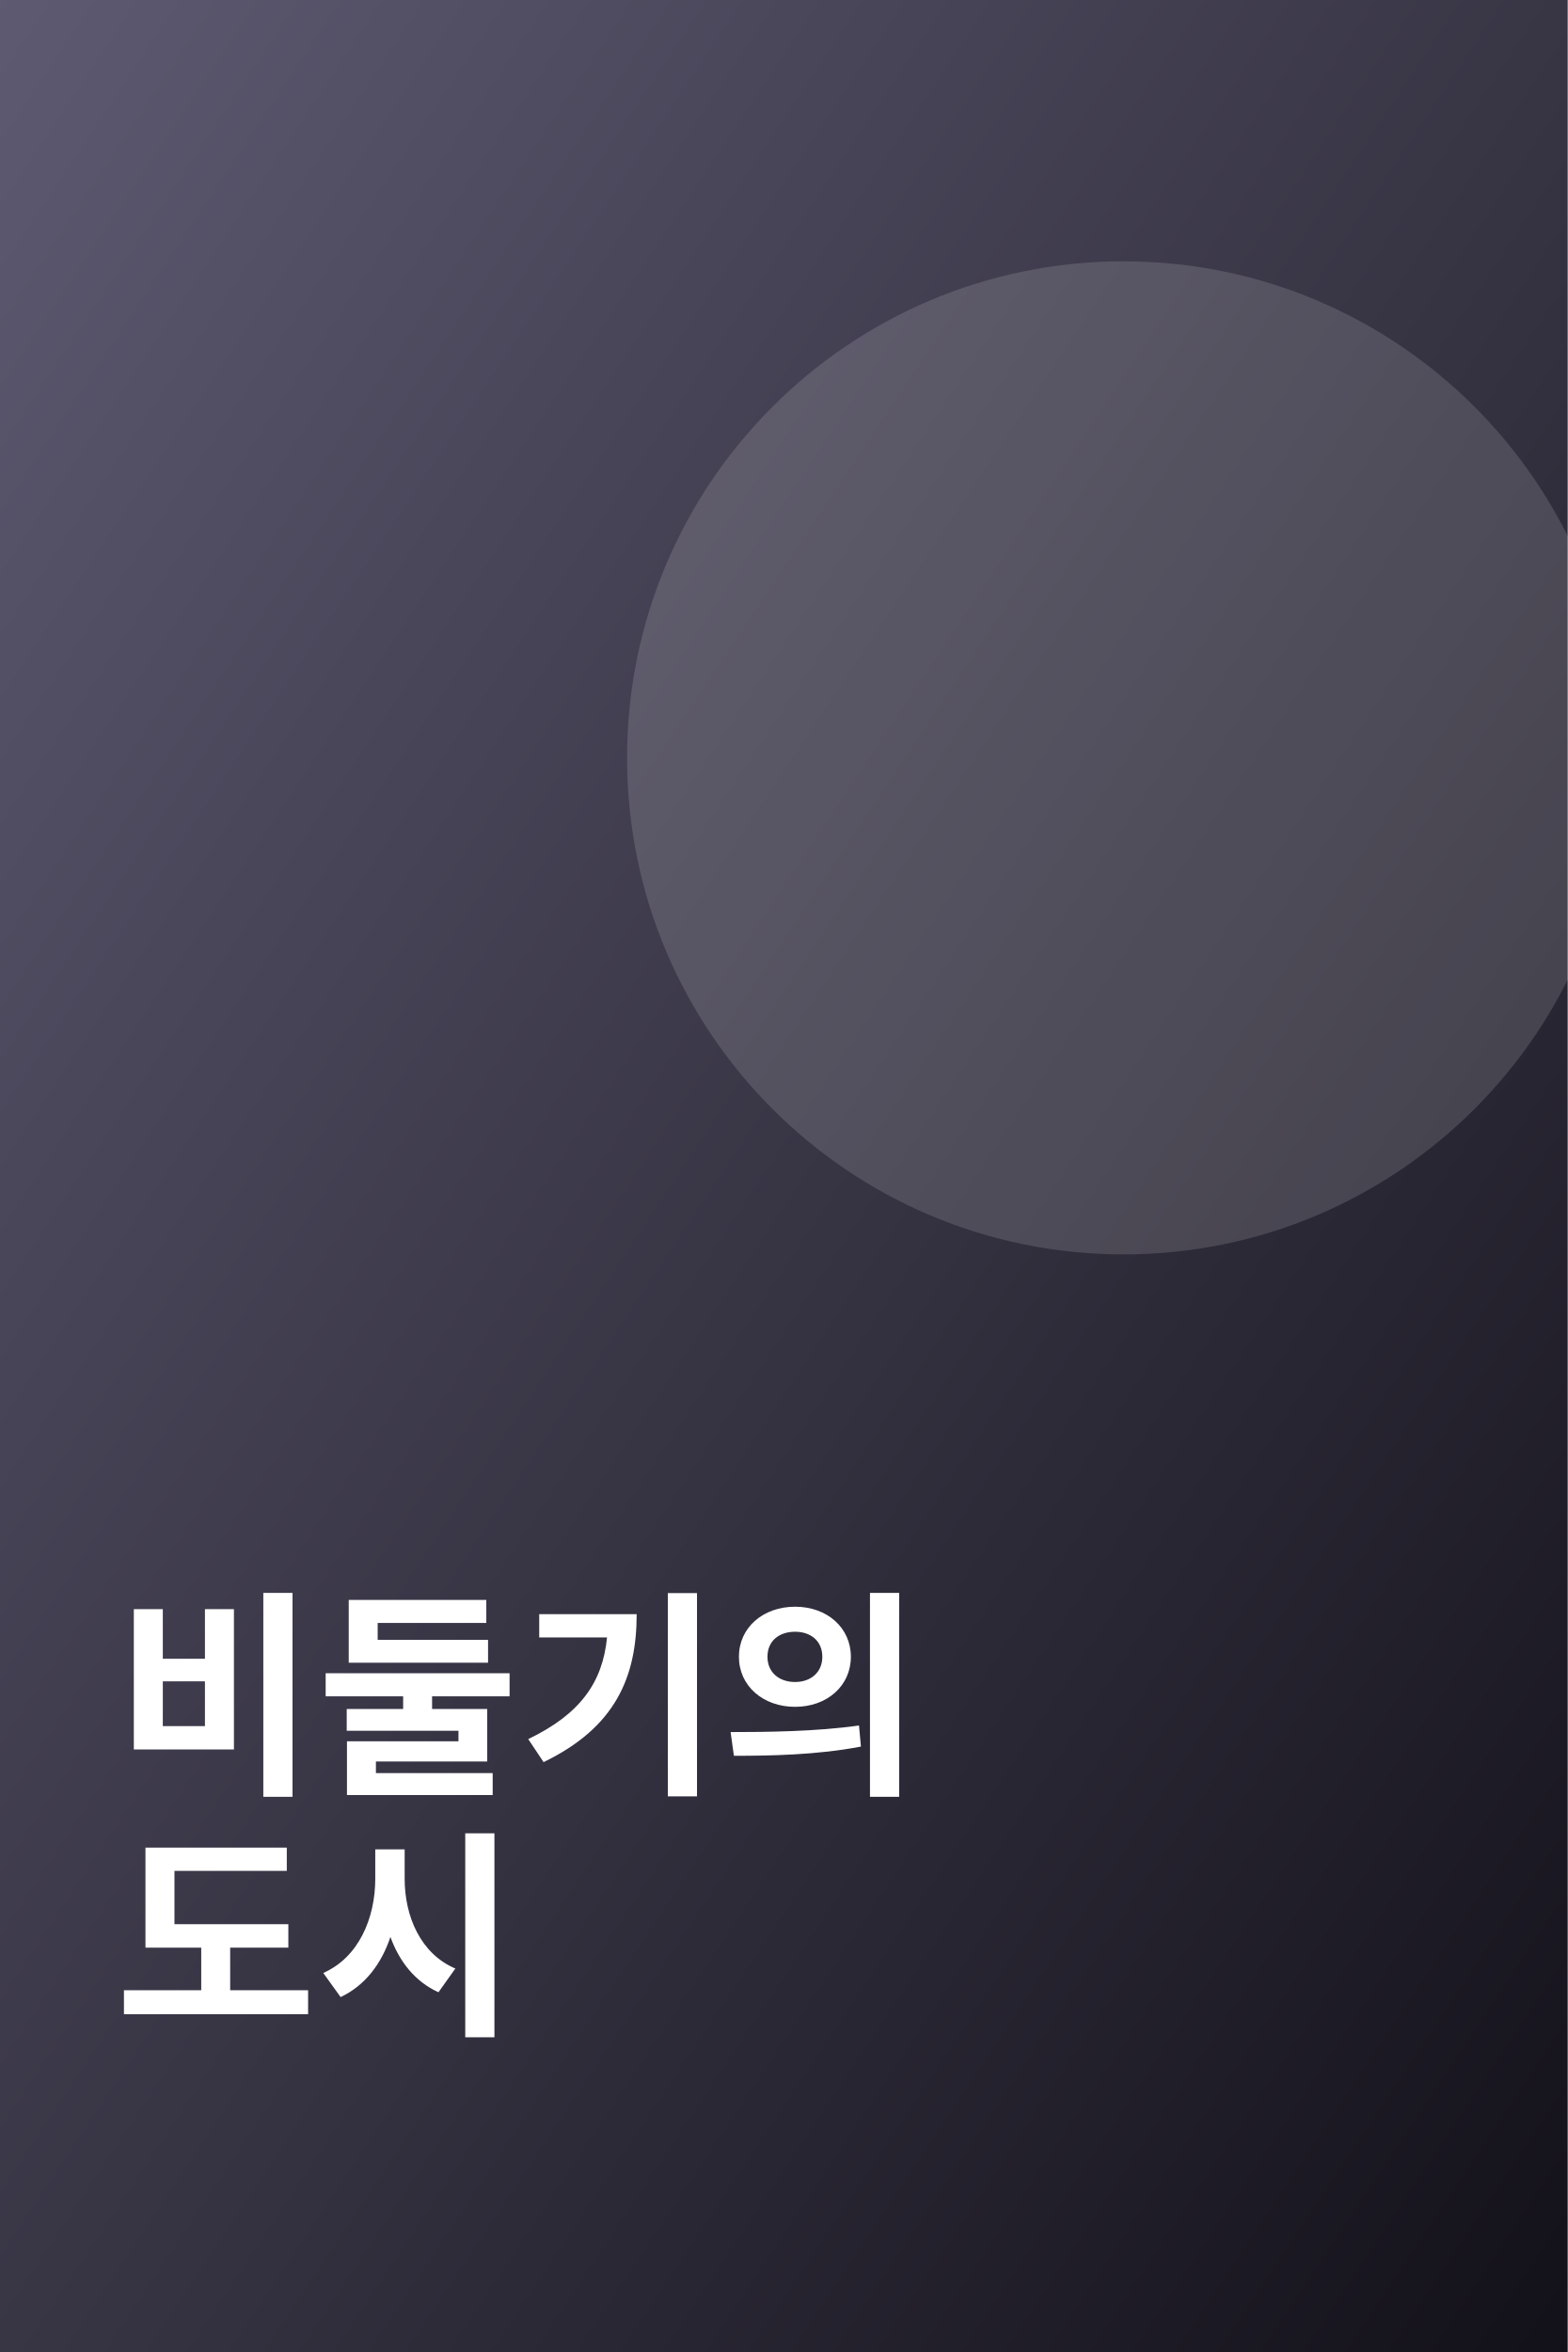
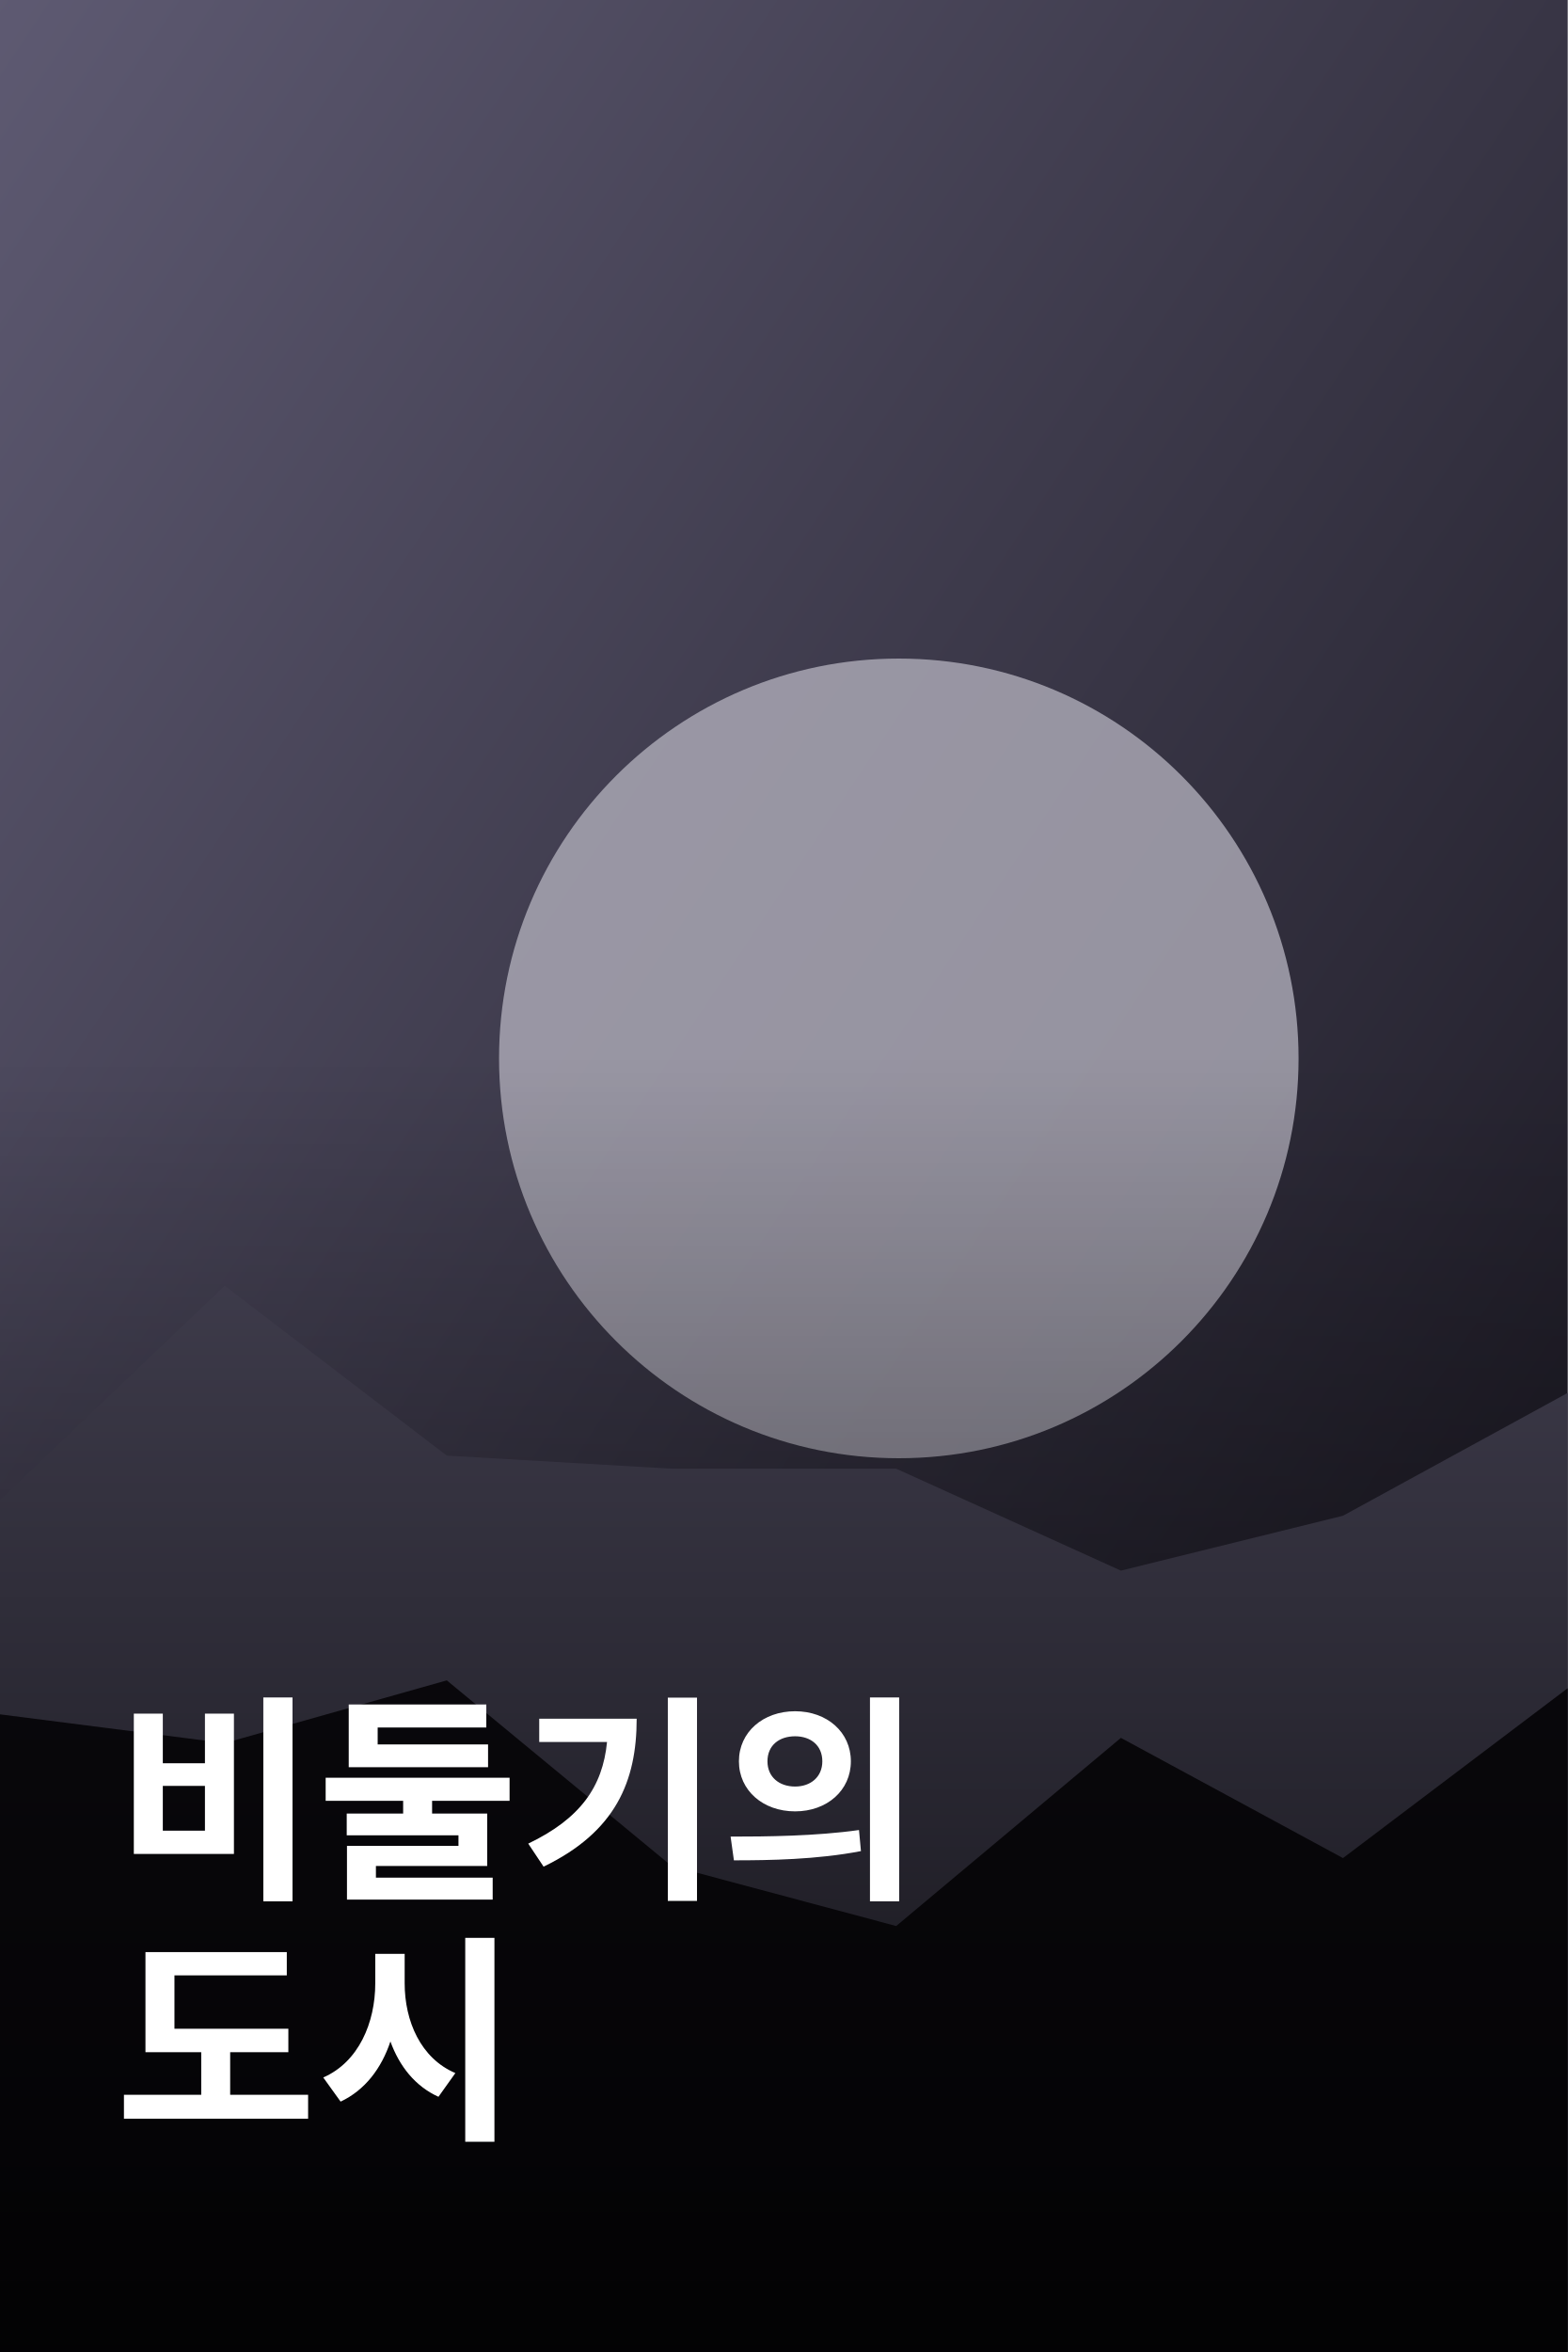
<svg xmlns="http://www.w3.org/2000/svg" viewBox="0 0 600 900">
  <defs>
    <linearGradient id="g" x1="0" y1="0" x2="1" y2="1">
      <stop stop-color="#5e5a72" />
      <stop offset="1" stop-color="#121018" />
    </linearGradient>
+     <linearGradient id="s" x1="0" y1="0" x2="0" y2="1">
+       <stop offset=".45" stop-color="#000" stop-opacity="0" />
+       <stop offset="1" stop-color="#000" stop-opacity=".8" />
+     </linearGradient>
  </defs>
  <rect width="600" height="900" fill="url(#g)" />
-   <circle cx="430" cy="290" r="190" fill="#fff" opacity=".14" />
-   <text x="44" y="680" font-family="sans-serif" font-size="84" font-weight="800" fill="#fff">비둘기의</text>
-   <text x="44" y="772" font-family="sans-serif" font-size="84" font-weight="800" fill="#fff">도시</text>
+   <circle cx="344" cy="405" r="153" fill="#afadb9" opacity=".8" />
+   <polygon points="0,900 0,574 86,492 171,557 257,562 343,562 429,601 514,580 600,533 600,900" fill="#474456" />
+   <polygon points="0,900 0,656 86,667 171,643 257,714 343,737 429,665 514,711 600,646 600,900" fill="#0e0c12" />
+   <rect width="600" height="900" fill="url(#s)" />
+   <text x="44" y="720" font-family="sans-serif" font-size="84" font-weight="800" fill="#fff">비둘기의</text>
+   <text x="44" y="812" font-family="sans-serif" font-size="84" font-weight="800" fill="#fff">도시</text>
</svg>
